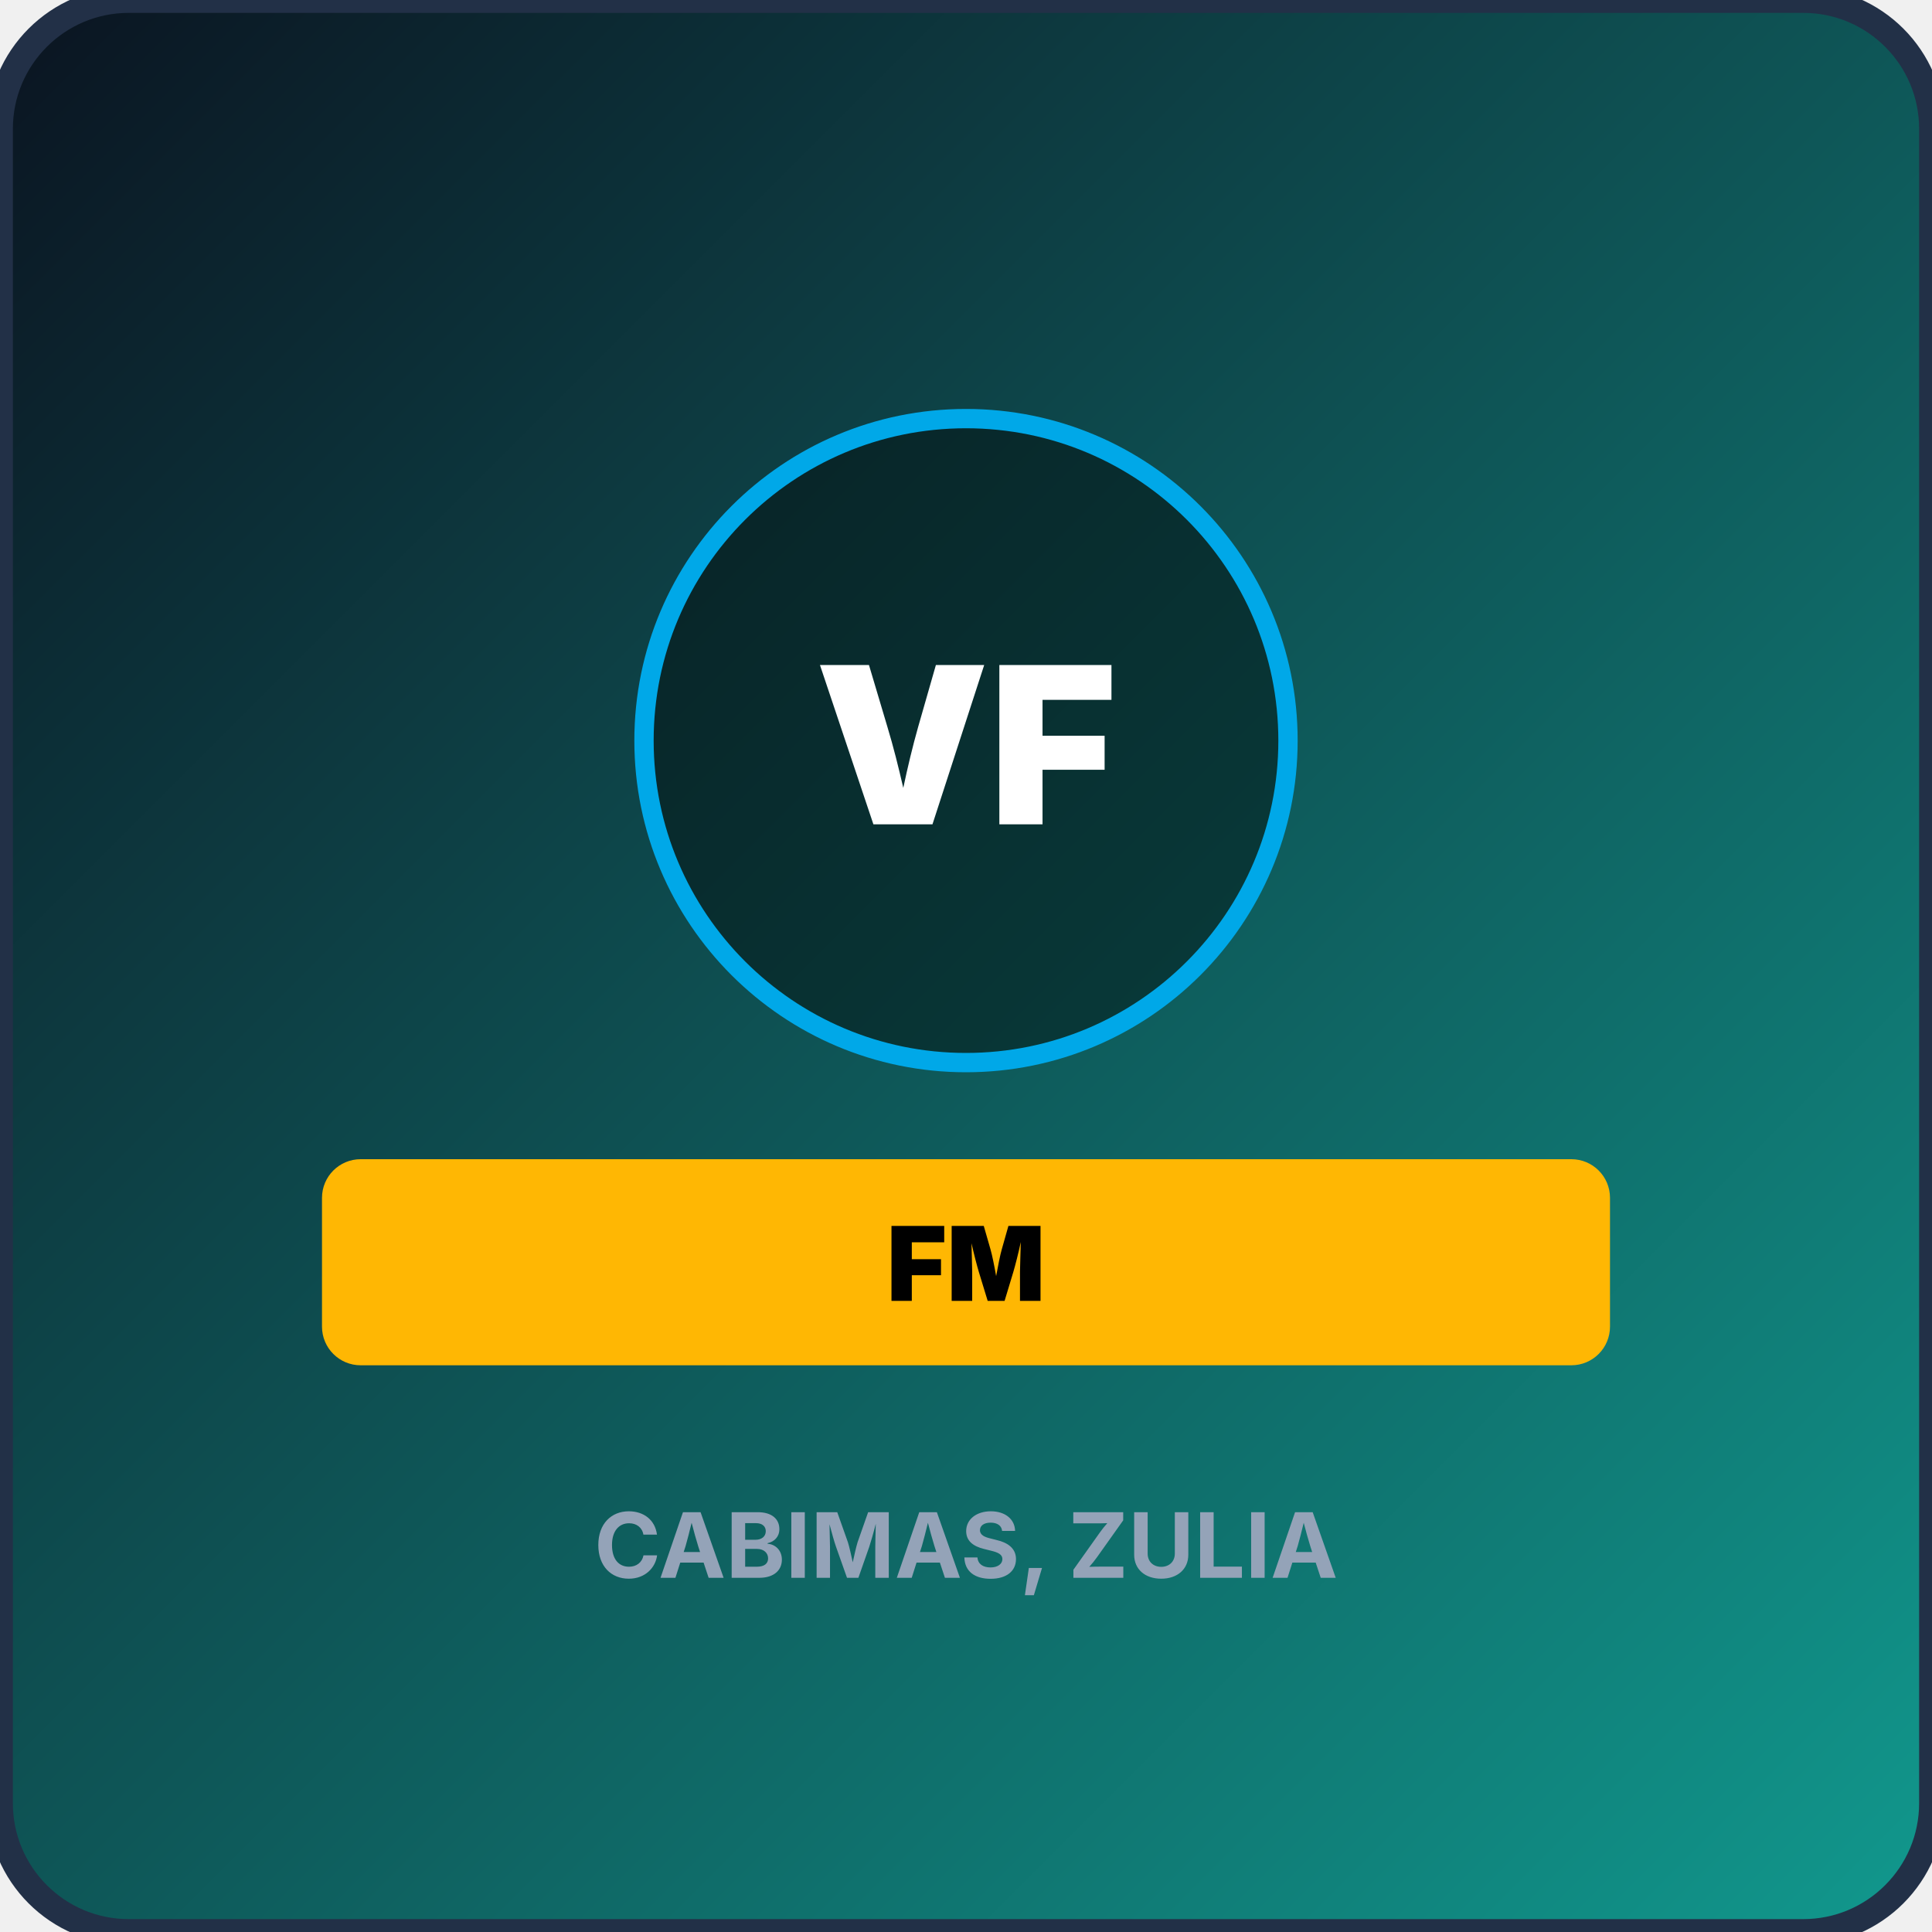
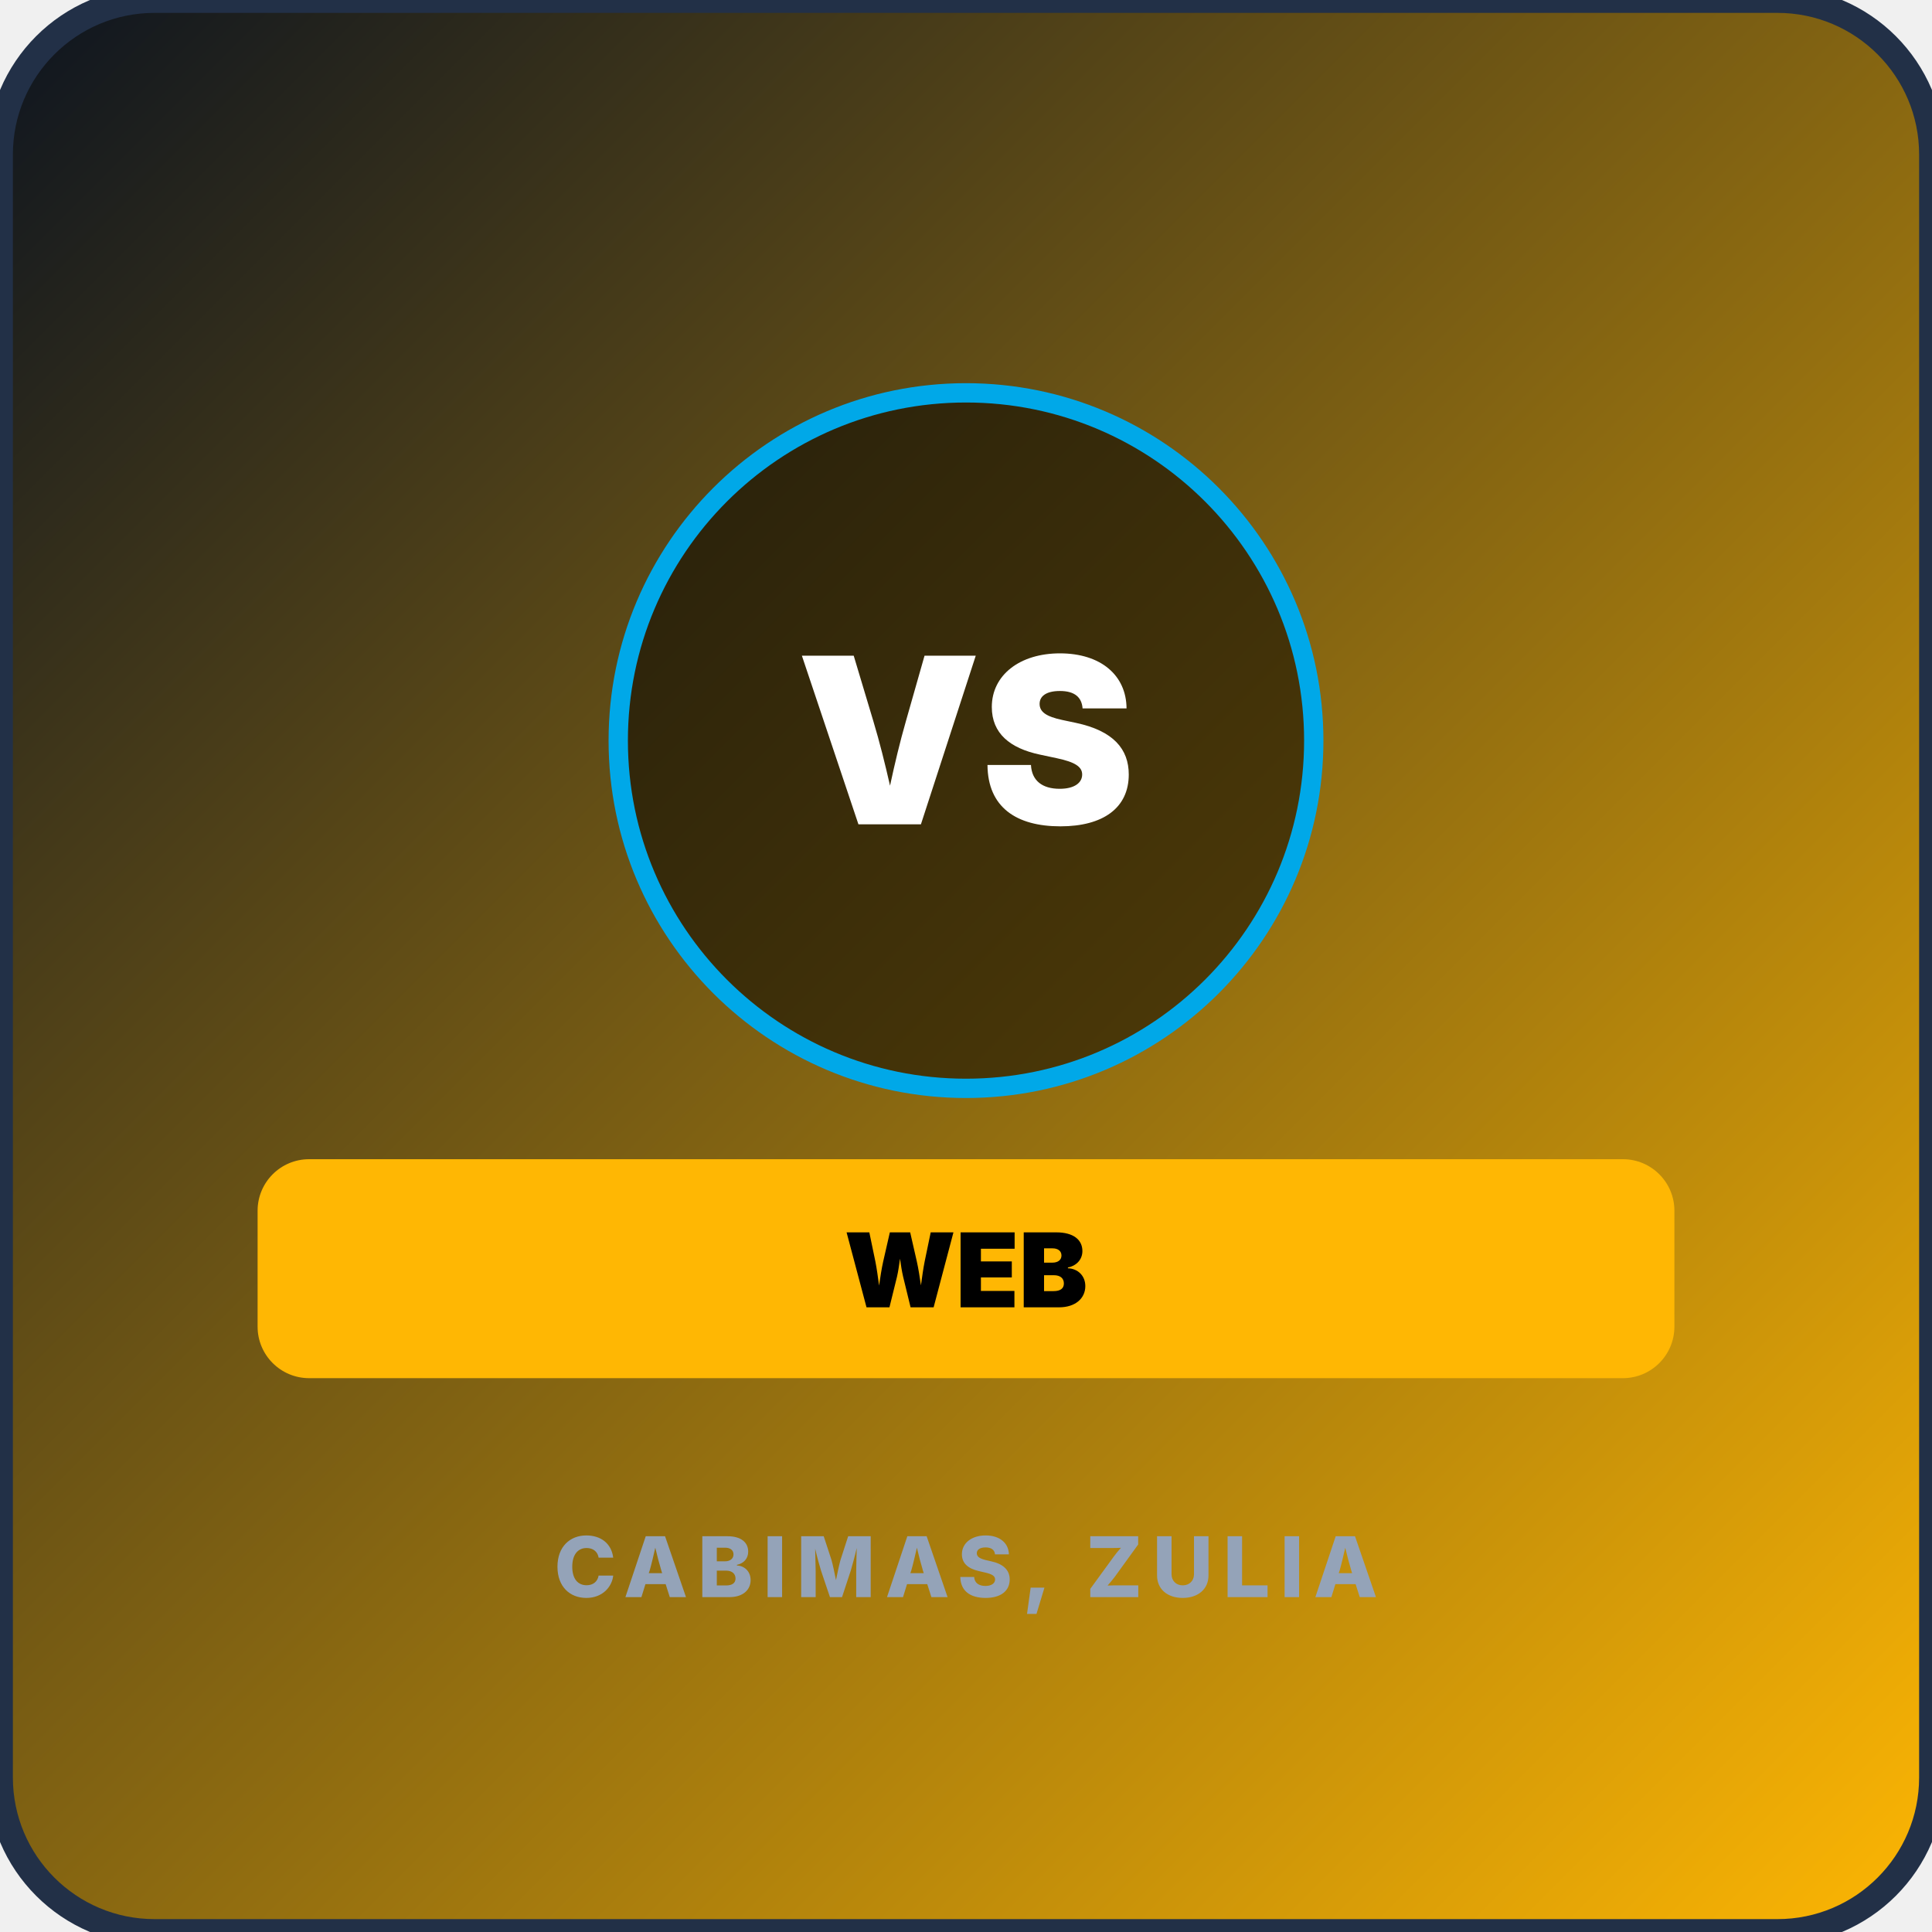
<svg xmlns="http://www.w3.org/2000/svg" viewBox="0 0 300 300" width="300" height="300">
  <defs>
-     <linearGradient id="grad" x1="0%" y1="0%" x2="100%" y2="100%">
+     <linearGradient id="grad_vinilo-fm-streaming" x1="0%" y1="0%" x2="100%" y2="100%">
      <stop offset="0%" stop-color="#0b1320" />
-       <stop offset="100%" stop-color="#11998e" />
+       <stop offset="100%" stop-color="#ffb703" />
    </linearGradient>
  </defs>
-   <rect width="300" height="300" rx="20" fill="url(#grad)" stroke="#223047" stroke-width="4" />
-   <circle cx="150" cy="115" r="50" fill="rgba(0,0,0,0.4)" stroke="#00a8e8" stroke-width="3" />
-   <text x="150" y="128" font-family="-apple-system, BlinkMacSystemFont, sans-serif" font-size="34" font-weight="900" fill="#ffffff" text-anchor="middle">VF</text>
-   <rect x="50" y="180" width="200" height="32" rx="6" fill="#ffb703" />
-   <text x="150" y="202" font-family="-apple-system, BlinkMacSystemFont, sans-serif" font-size="16" font-weight="900" fill="#000000" text-anchor="middle">FM</text>
-   <text x="150" y="245" font-family="-apple-system, BlinkMacSystemFont, sans-serif" font-size="14" font-weight="700" fill="#94a3b8" text-anchor="middle">CABIMAS, ZULIA</text>
+   <rect width="300" height="300" rx="24" fill="url(#grad_vinilo-fm-streaming)" stroke="#223047" stroke-width="4" />
+   <circle cx="150" cy="115" r="54" fill="rgba(0,0,0,0.5)" stroke="#00a8e8" stroke-width="3" />
+   <text x="150" y="128" font-family="-apple-system, BlinkMacSystemFont, sans-serif" font-size="36" font-weight="900" fill="#ffffff" text-anchor="middle">VS</text>
+   <rect x="40" y="180" width="220" height="34" rx="8" fill="#ffb703" />
+   <text x="150" y="203" font-family="-apple-system, BlinkMacSystemFont, sans-serif" font-size="16" font-weight="900" fill="#000000" text-anchor="middle">WEB</text>
+   <text x="150" y="248" font-family="-apple-system, BlinkMacSystemFont, sans-serif" font-size="13" font-weight="800" fill="#94a3b8" letter-spacing="1.5" text-anchor="middle">CABIMAS, ZULIA</text>
</svg>
